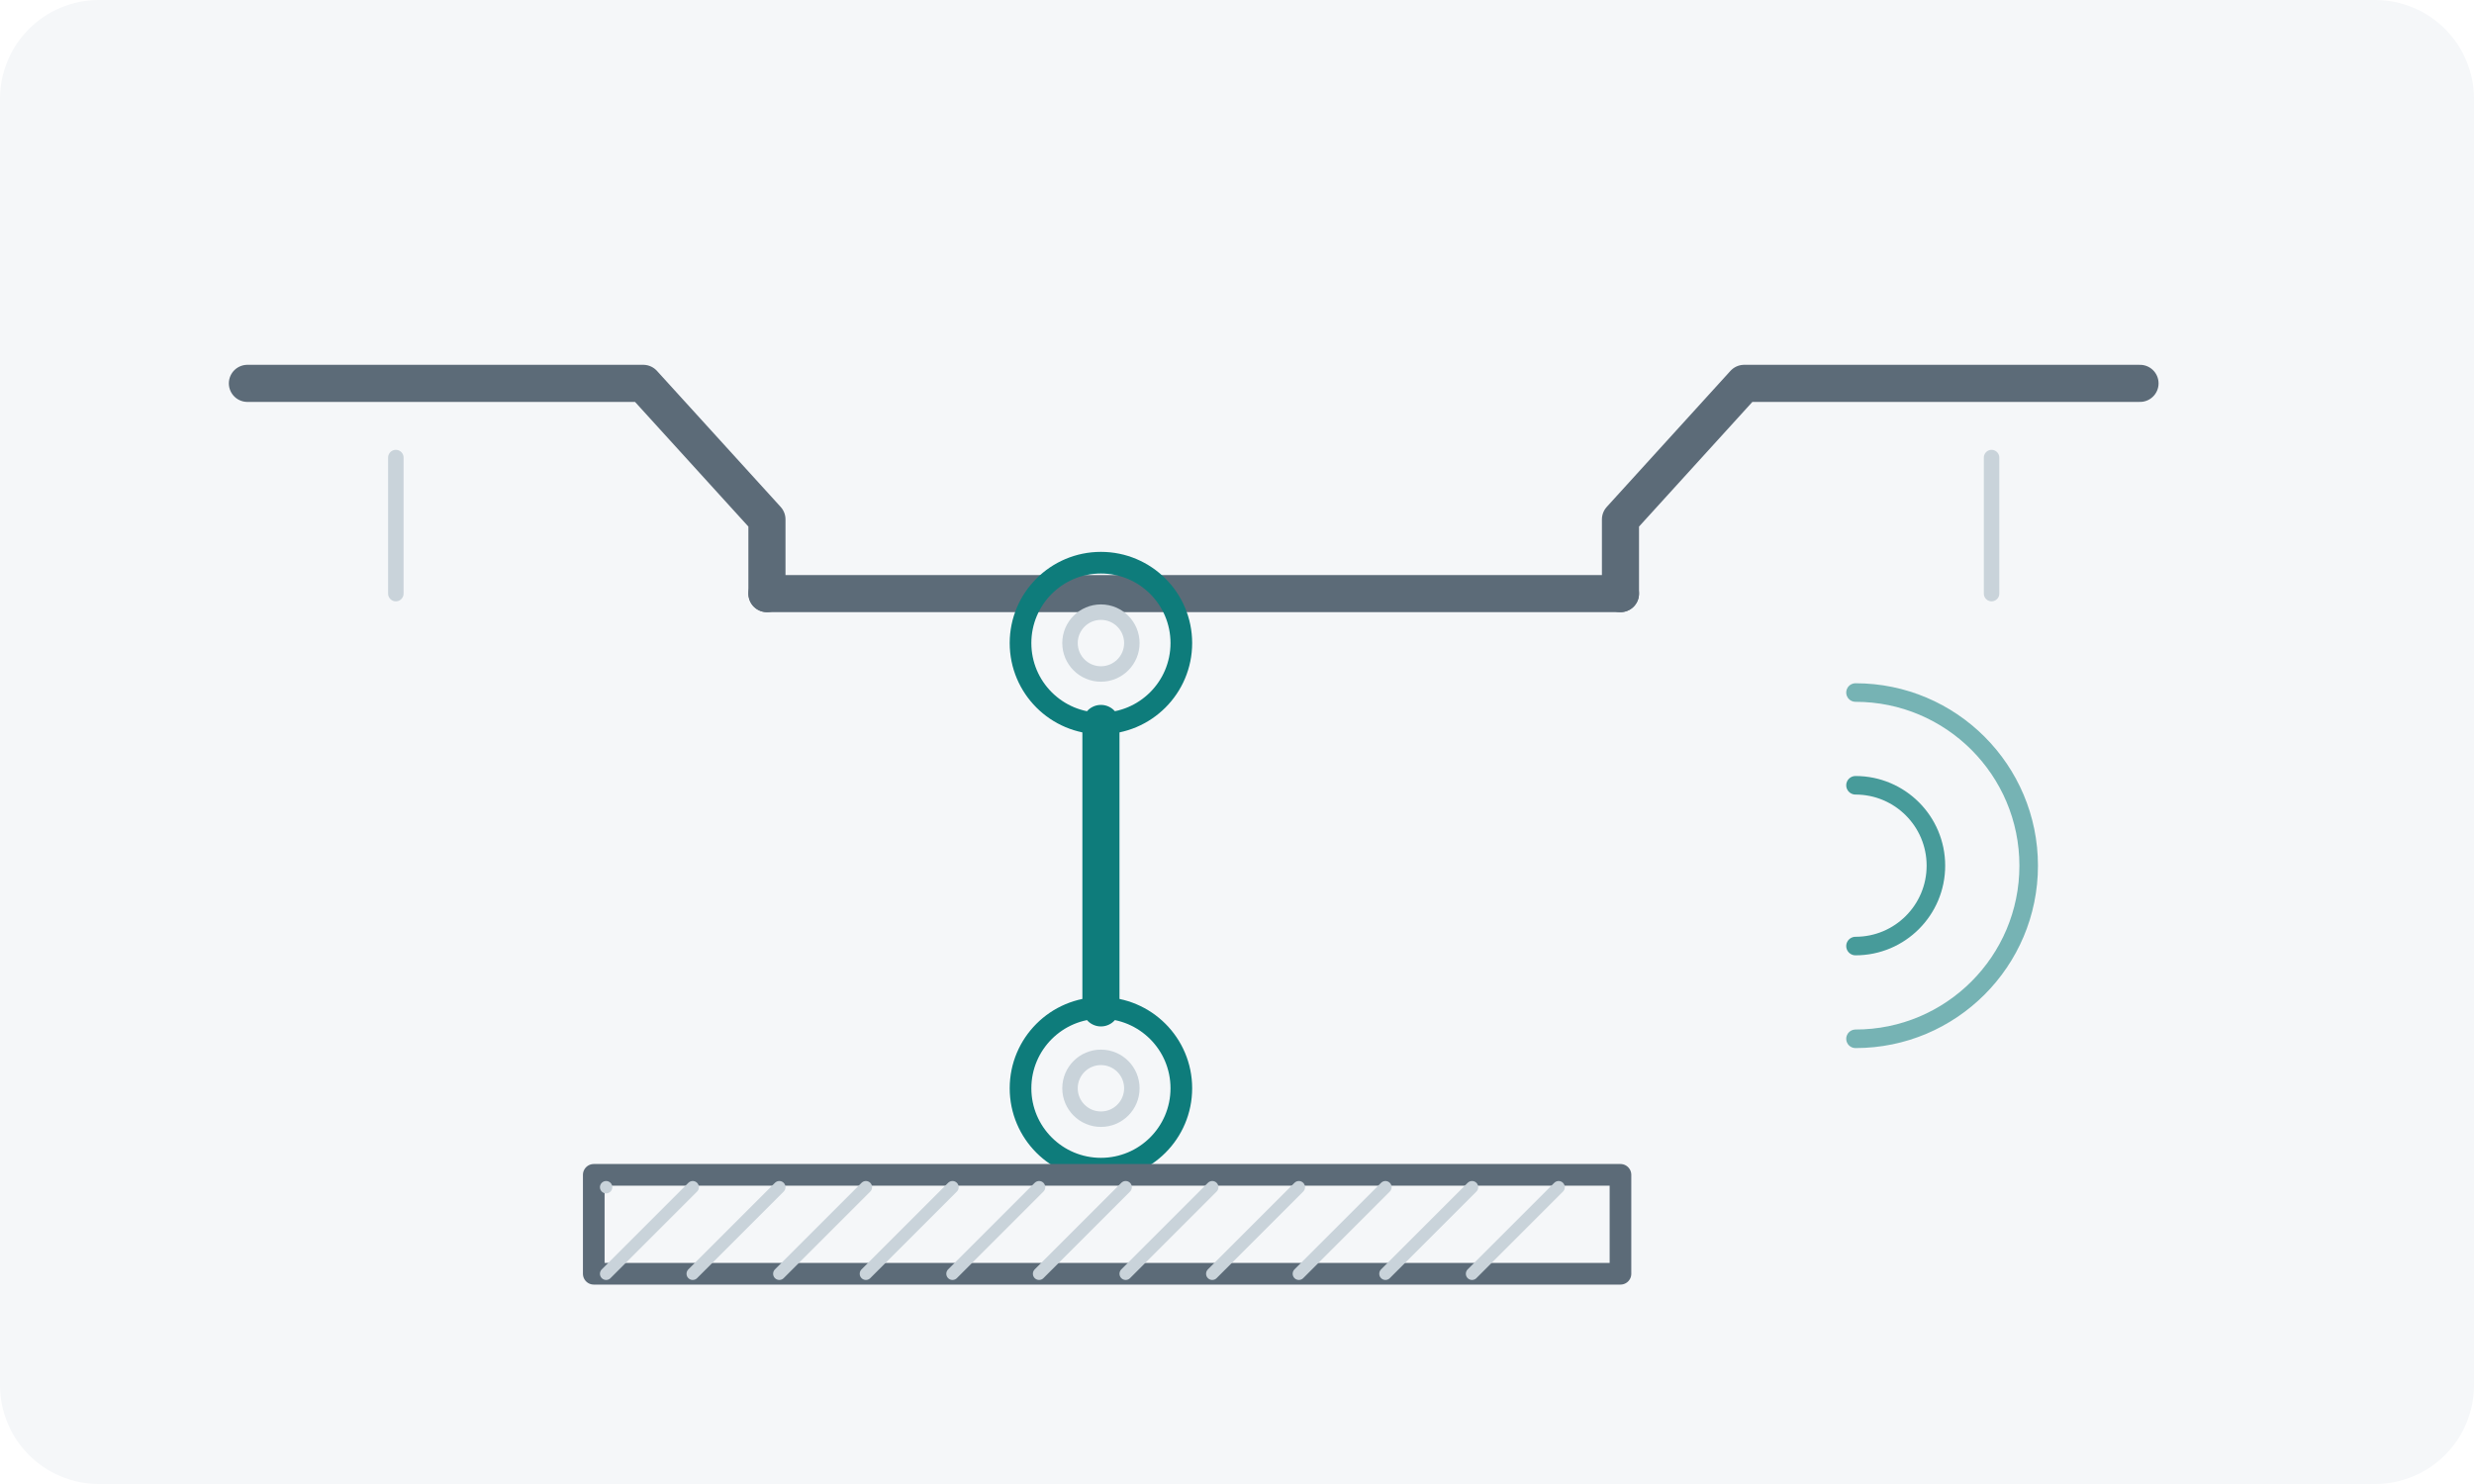
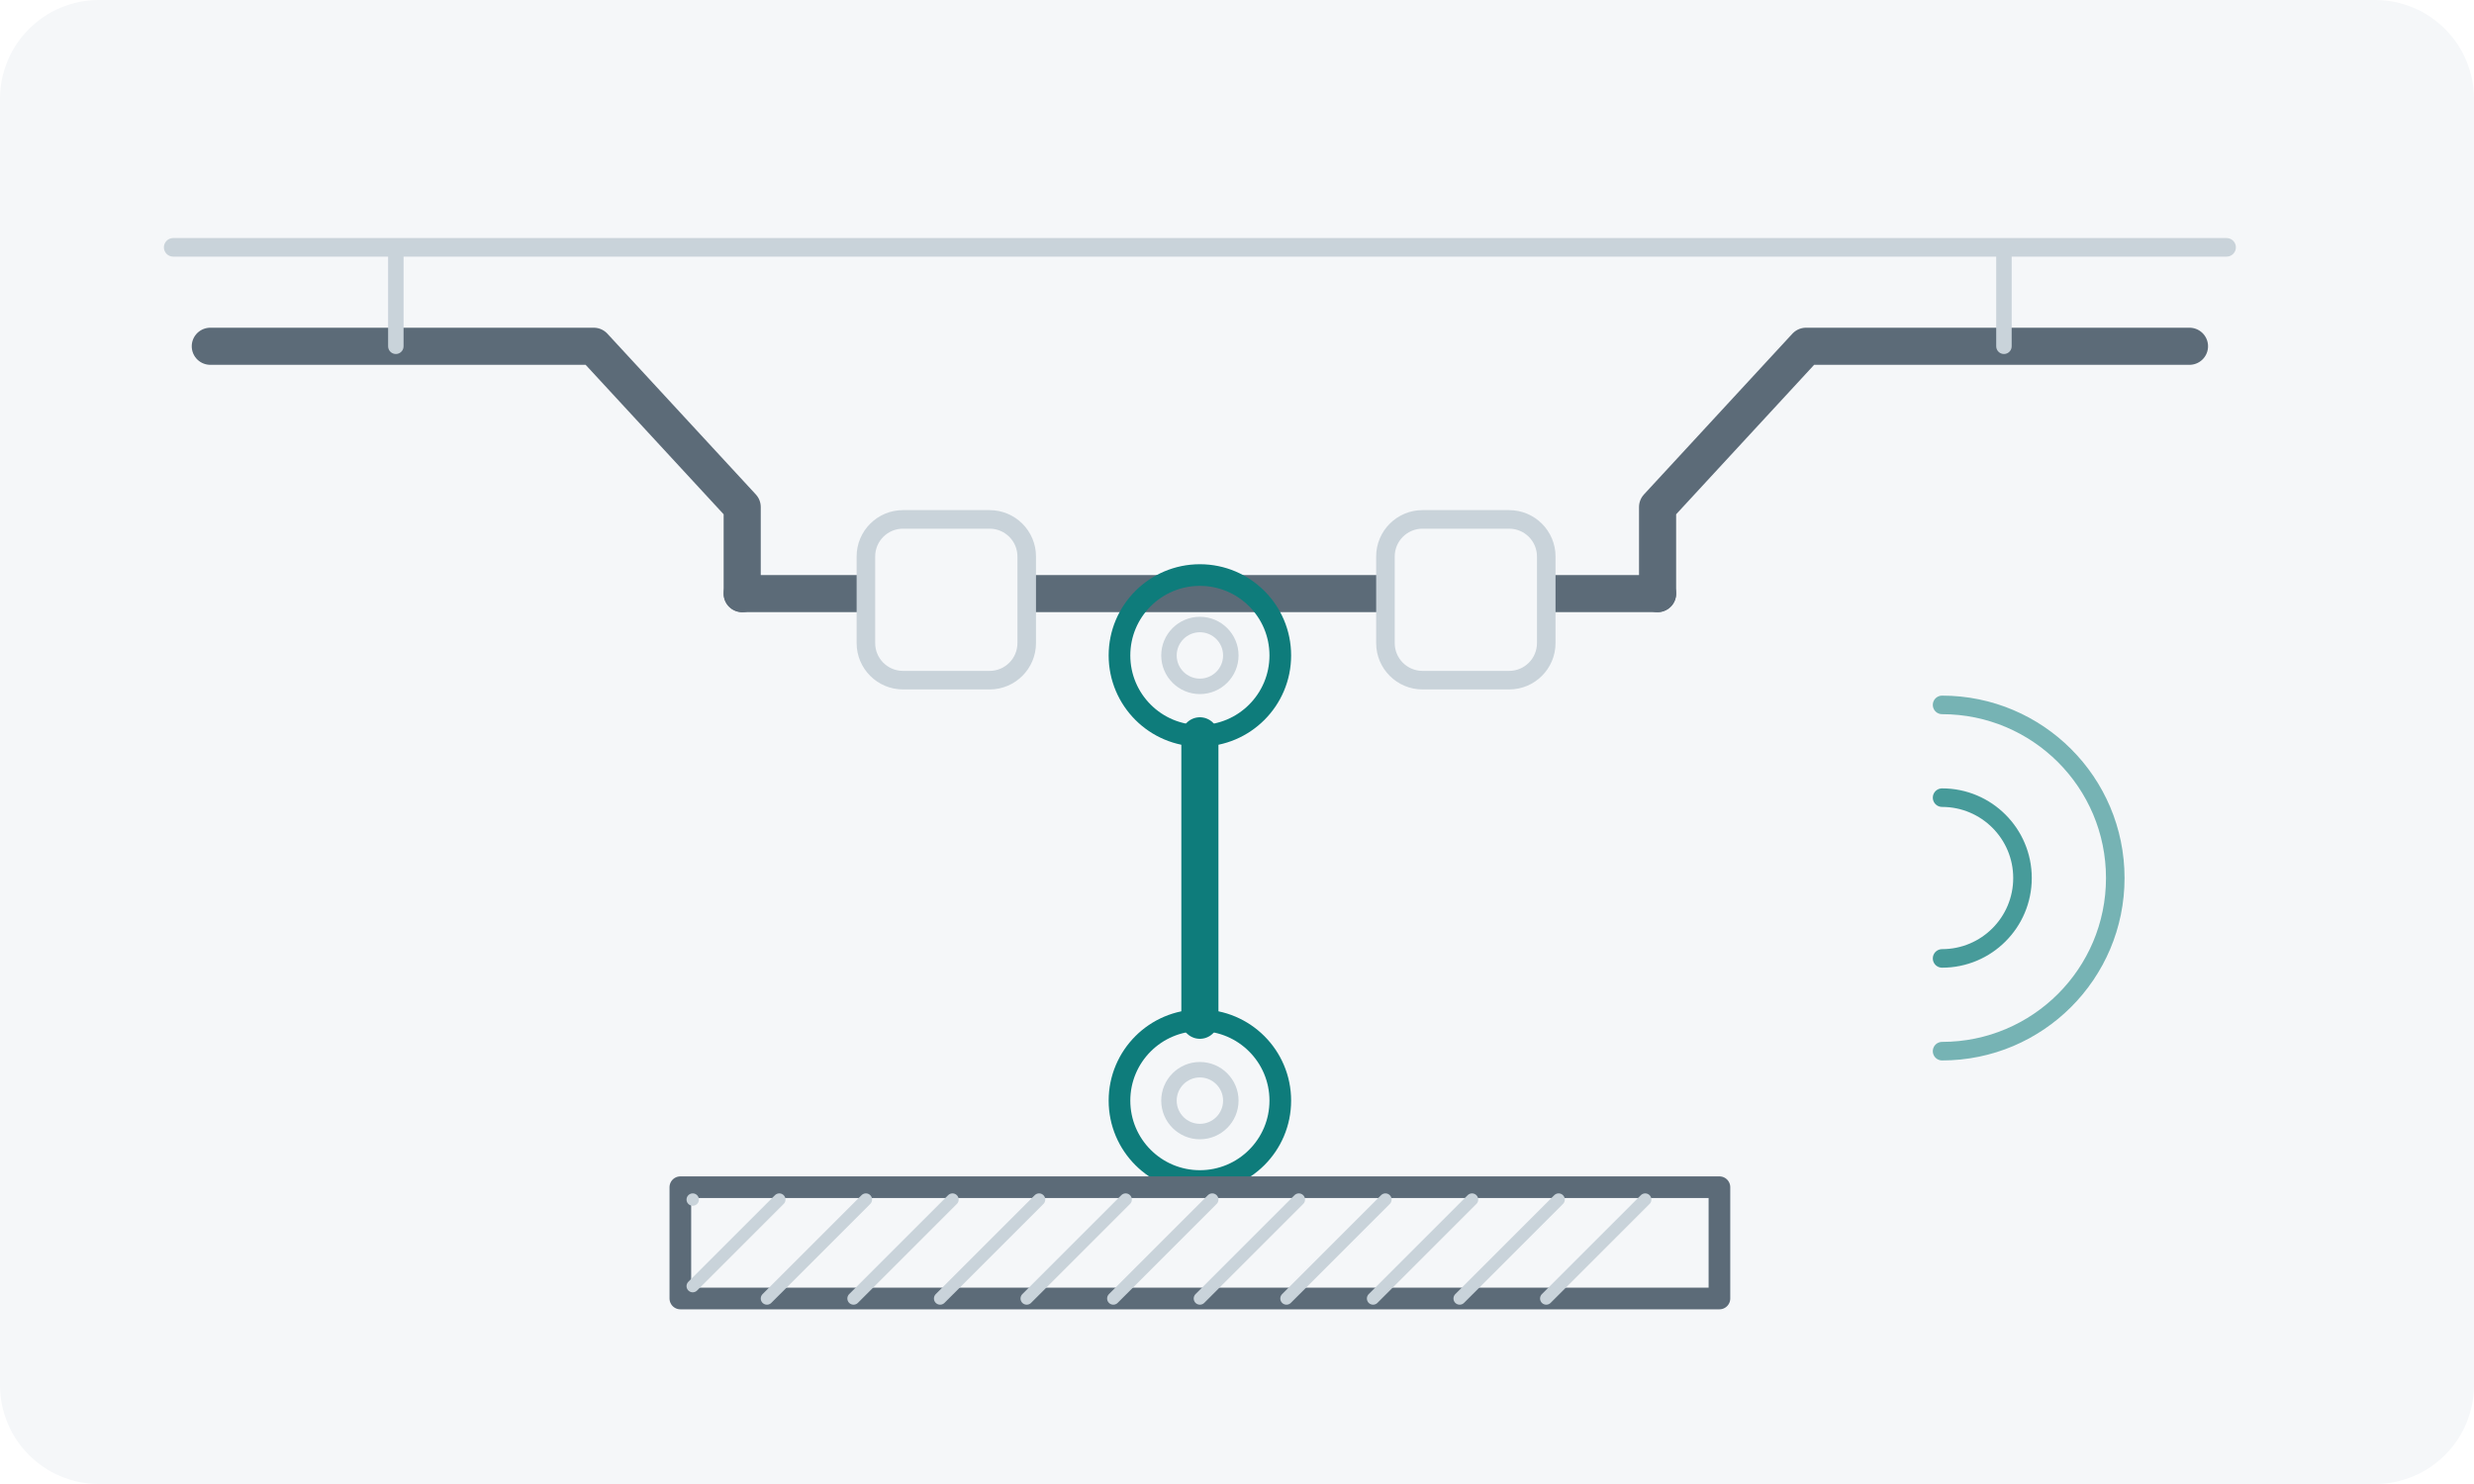
<svg xmlns="http://www.w3.org/2000/svg" viewBox="0 0 400 240" role="img" aria-label="Схема стойки стабилизатора">
  <rect width="400" height="240" rx="16" fill="#F5F7F9" />
  <g fill="none" stroke-linecap="round" stroke-linejoin="round">
-     <path d="M 40.0 62.0 L 104.0 62.0 L 124.0 84.0 L 124.0 96.0" stroke="#5C6B78" stroke-width="6" fill="none" />
-     <path d="M 124.0 96.0 L 262.0 96.0" stroke="#5C6B78" stroke-width="6" />
-     <path d="M 262.0 96.0 L 262.0 84.0 L 282.0 62.0 L 346.0 62.0" stroke="#5C6B78" stroke-width="6" fill="none" />
-     <circle cx="178.0" cy="104.0" r="13.0" stroke="#0E7C7B" stroke-width="3.5" fill="none" />
-     <circle cx="178.0" cy="104.0" r="5.0" stroke="#C9D3DA" stroke-width="2.5" fill="none" />
-     <path d="M 178.0 117.0 L 178.0 163.0" stroke="#0E7C7B" stroke-width="6" />
-     <circle cx="178.0" cy="176.0" r="13.0" stroke="#0E7C7B" stroke-width="3.5" fill="none" />
-     <circle cx="178.0" cy="176.0" r="5.0" stroke="#C9D3DA" stroke-width="2.5" fill="none" />
-     <path d="M 96.0 190.0 L 262.0 190.0 L 262.0 206.0 L 96.0 206.0 Z" stroke="#5C6B78" stroke-width="3.5" fill="#F5F7F9" />
-     <path d="M 98.0 192.0 L 98.0 192.0" stroke="#C9D3DA" stroke-width="2" />
-     <path d="M 112.0 192.0 L 98.0 206.0" stroke="#C9D3DA" stroke-width="2" />
-     <path d="M 126.0 192.0 L 112.0 206.0" stroke="#C9D3DA" stroke-width="2" />
-     <path d="M 140.0 192.0 L 126.0 206.0" stroke="#C9D3DA" stroke-width="2" />
-     <path d="M 154.0 192.0 L 140.0 206.0" stroke="#C9D3DA" stroke-width="2" />
-     <path d="M 168.0 192.0 L 154.0 206.0" stroke="#C9D3DA" stroke-width="2" />
-     <path d="M 182.0 192.0 L 168.0 206.0" stroke="#C9D3DA" stroke-width="2" />
-     <path d="M 196.0 192.0 L 182.0 206.0" stroke="#C9D3DA" stroke-width="2" />
-     <path d="M 210.0 192.0 L 196.0 206.0" stroke="#C9D3DA" stroke-width="2" />
-     <path d="M 224.0 192.0 L 210.0 206.0" stroke="#C9D3DA" stroke-width="2" />
-     <path d="M 238.0 192.0 L 224.0 206.0" stroke="#C9D3DA" stroke-width="2" />
-     <path d="M 252.0 192.0 L 238.0 206.0" stroke="#C9D3DA" stroke-width="2" />
-     <path d="M 64.0 74.0 L 64.0 96.0" stroke="#C9D3DA" stroke-width="2.5" />
-     <path d="M 322.0 74.0 L 322.0 96.0" stroke="#C9D3DA" stroke-width="2.5" />
-     <path d="M 300 127 A 13 13 0 0 1 300 153" stroke="#0E7C7B" stroke-width="3" opacity="0.75" />
-     <path d="M 300 112 A 28 28 0 0 1 300 168" stroke="#0E7C7B" stroke-width="3" opacity="0.55" />
+     <path d="M 34.0 56.0 L 96.0 56.0 L 120.0 82.0 L 120.0 96.0" stroke="#5C6B78" stroke-width="6" fill="none" />
+     <path d="M 120.0 96.0 L 268.0 96.0" stroke="#5C6B78" stroke-width="6" />
+     <path d="M 268.0 96.0 L 268.0 82.0 L 292.0 56.0 L 354.0 56.0" stroke="#5C6B78" stroke-width="6" fill="none" />
+     <rect x="140.0" y="84.0" width="26.0" height="26.0" rx="6" stroke="#C9D3DA" stroke-width="3" fill="#F5F7F9" />
+     <rect x="224.0" y="84.0" width="26.0" height="26.0" rx="6" stroke="#C9D3DA" stroke-width="3" fill="#F5F7F9" />
+     <circle cx="194.0" cy="106.0" r="13.0" stroke="#0E7C7B" stroke-width="3.5" fill="none" />
+     <circle cx="194.0" cy="106.0" r="5.0" stroke="#C9D3DA" stroke-width="2.5" fill="none" />
+     <path d="M 194.0 119.0 L 194.0 165.0" stroke="#0E7C7B" stroke-width="6" />
+     <circle cx="194.0" cy="178.0" r="13.0" stroke="#0E7C7B" stroke-width="3.5" fill="none" />
+     <circle cx="194.0" cy="178.0" r="5.0" stroke="#C9D3DA" stroke-width="2.5" fill="none" />
+     <path d="M 110.0 192.0 L 278.0 192.0 L 278.0 210.0 L 110.0 210.0 Z" stroke="#5C6B78" stroke-width="3.5" fill="#F5F7F9" />
+     <path d="M 112.0 194.0 L 112.0 194.0" stroke="#C9D3DA" stroke-width="2" />
+     <path d="M 126.0 194.0 L 112.0 208.0" stroke="#C9D3DA" stroke-width="2" />
+     <path d="M 140.0 194.0 L 124.0 210.0" stroke="#C9D3DA" stroke-width="2" />
+     <path d="M 154.0 194.0 L 138.0 210.0" stroke="#C9D3DA" stroke-width="2" />
+     <path d="M 168.0 194.0 L 152.0 210.0" stroke="#C9D3DA" stroke-width="2" />
+     <path d="M 182.0 194.0 L 166.0 210.0" stroke="#C9D3DA" stroke-width="2" />
+     <path d="M 196.0 194.0 L 180.0 210.0" stroke="#C9D3DA" stroke-width="2" />
+     <path d="M 210.0 194.0 L 194.0 210.0" stroke="#C9D3DA" stroke-width="2" />
+     <path d="M 224.0 194.0 L 208.0 210.0" stroke="#C9D3DA" stroke-width="2" />
+     <path d="M 238.0 194.0 L 222.0 210.0" stroke="#C9D3DA" stroke-width="2" />
+     <path d="M 252.0 194.0 L 236.0 210.0" stroke="#C9D3DA" stroke-width="2" />
+     <path d="M 266.0 194.0 L 250.0 210.0" stroke="#C9D3DA" stroke-width="2" />
+     <path d="M 28.0 40.0 L 360.0 40.0" stroke="#C9D3DA" stroke-width="3" fill="none" />
+     <path d="M 64.0 40.0 L 64.0 56.0" stroke="#C9D3DA" stroke-width="2.5" />
+     <path d="M 324.0 40.0 L 324.0 56.0" stroke="#C9D3DA" stroke-width="2.5" />
+     <path d="M 314 129 A 13 13 0 0 1 314 155" stroke="#0E7C7B" stroke-width="3" opacity="0.75" />
+     <path d="M 314 114 A 28 28 0 0 1 314 170" stroke="#0E7C7B" stroke-width="3" opacity="0.55" />
  </g>
</svg>
